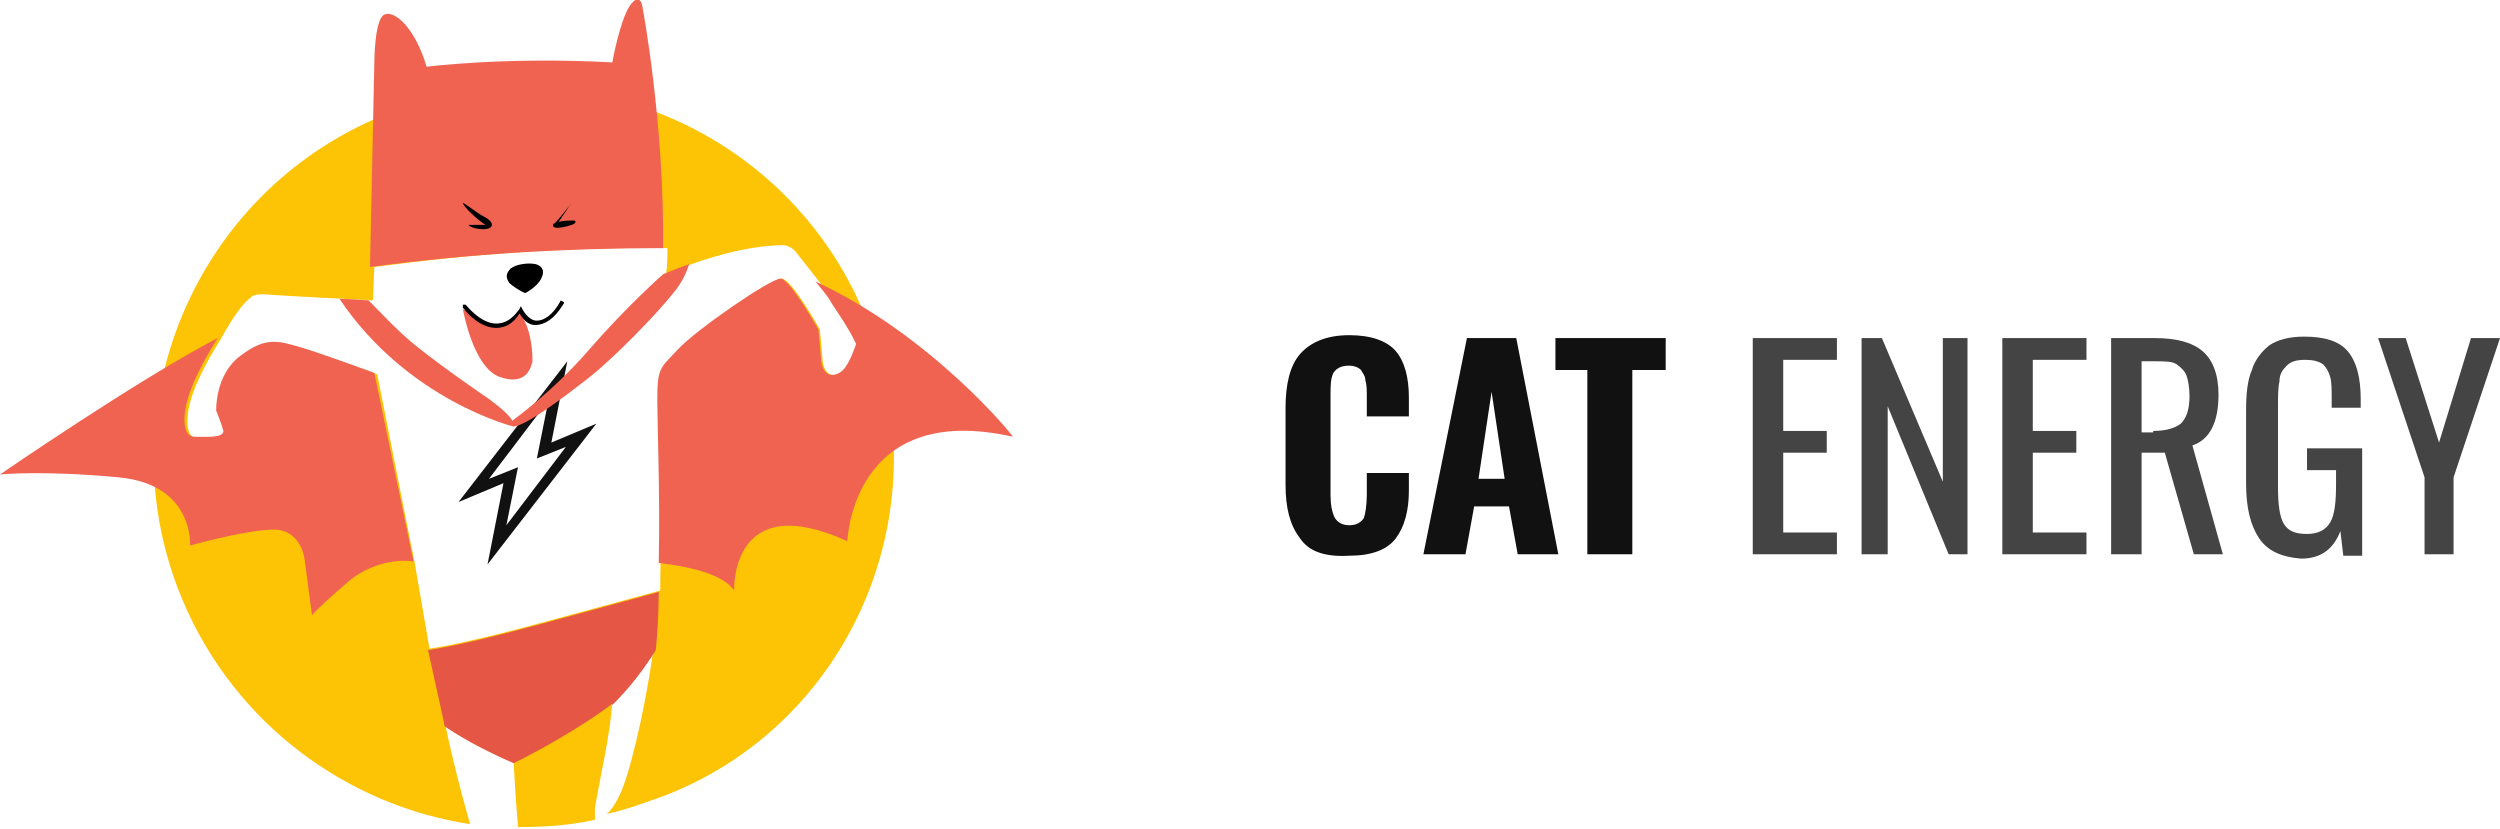
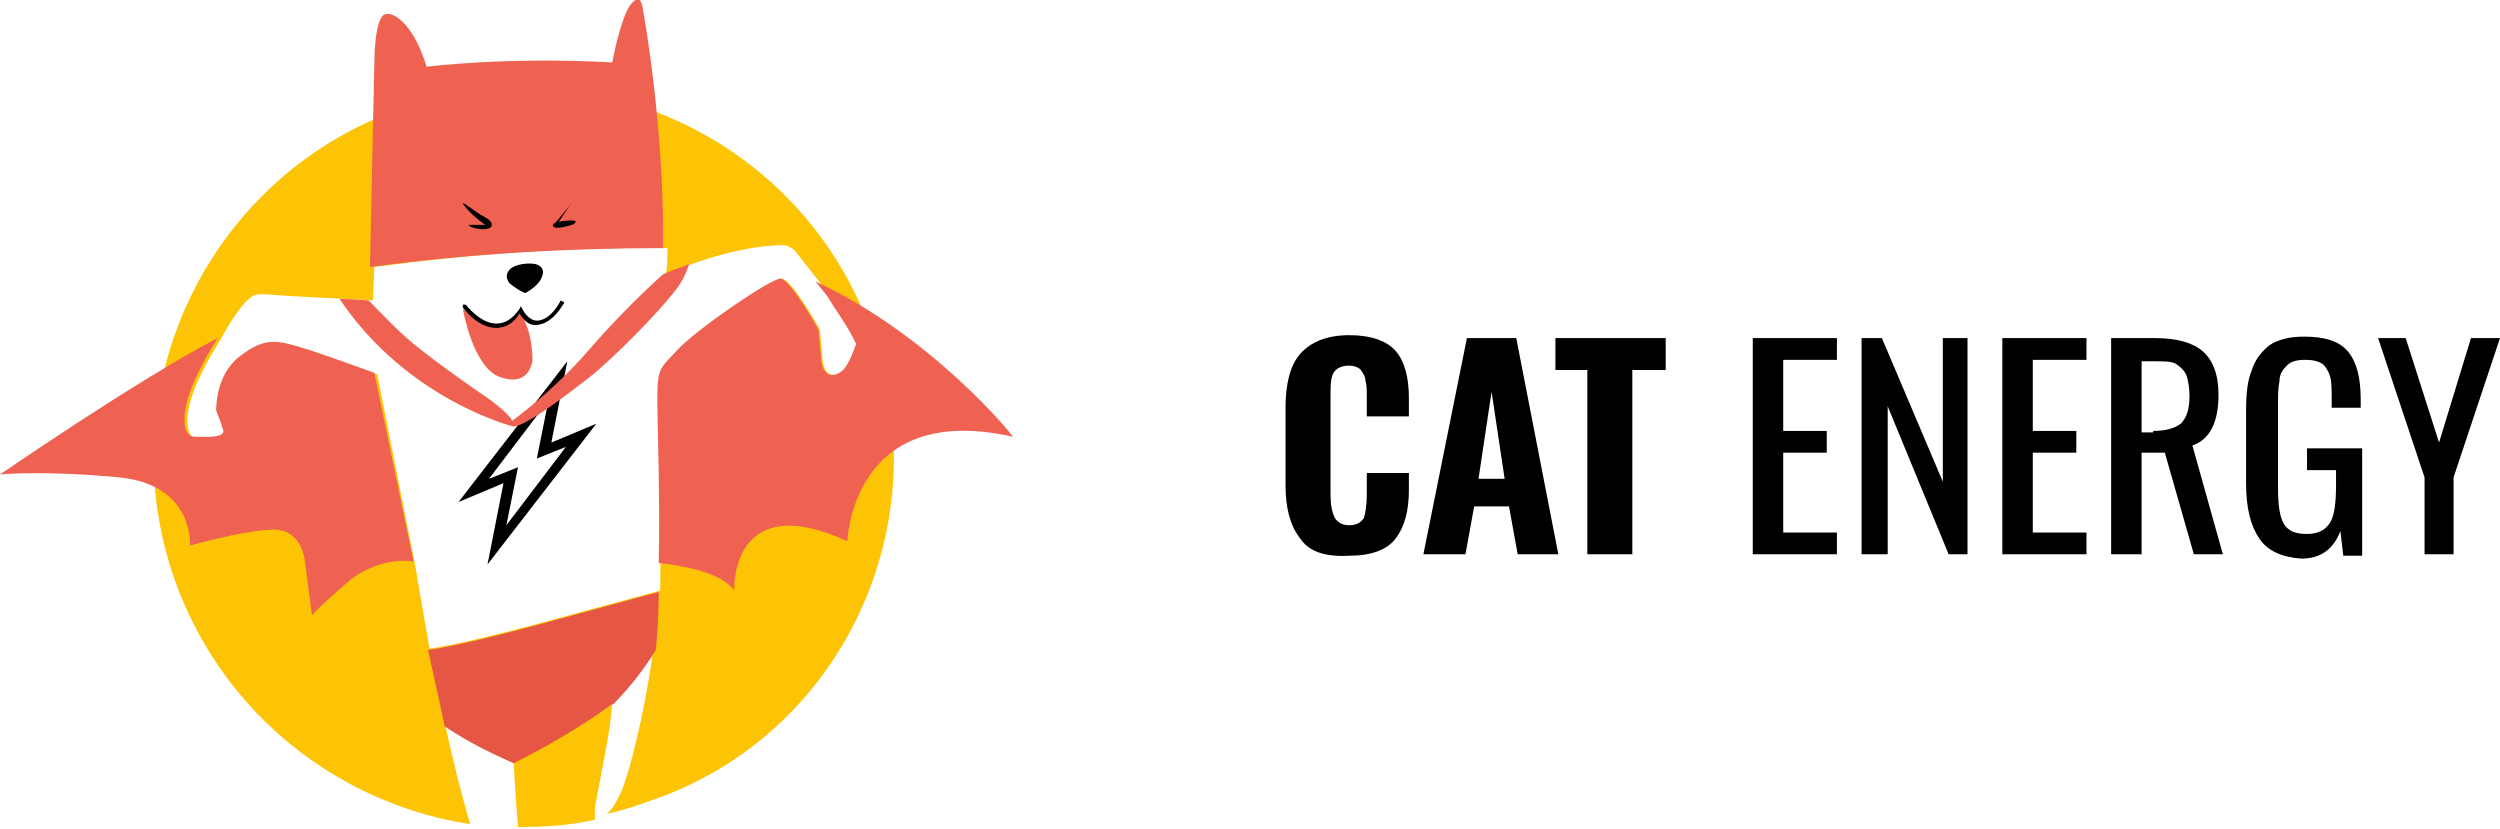
- <svg xmlns="http://www.w3.org/2000/svg" version="1.1" id="Layer_2" x="0px" y="0px" viewBox="0 0 172.3 57.1" style="enable-background:new 0 0 172.3 57.1;" xml:space="preserve">
-   <style type="text/css">
-     .st0 {
-       fill: #FDC305;
-     }
-     .st1 {
-       fill: #F06351;
-     }
-     .st2 {
-       fill: #E55645;
-     }
-     .st3 {
-       fill: #111111;
-     }
-     .st4 {
-       fill: #444444;
-     }
-   </style>
-   <path class="st0" d="M59.6,21.7C54.2,8.7,39.3,2.6,26.3,8S7.1,28.4,12.6,41.4c3.6,8.5,11.3,14.1,19.8,15.4c-0.6-2.1-1.2-4.4-1.7-6.8   c1.5,1,3.1,1.8,4.7,2.5c0,0,0,0,0,0c0,0,0.1,2.1,0.3,4.5c1.8,0,3.5-0.1,5.3-0.5c0-0.2,0-0.4,0-0.8c0.3-1.9,1.1-5.2,1.2-7.4   c1.1-1.1,2.1-2.3,2.9-3.7c0,0,0,0,0,0c0,0.1,0,0.3-0.1,0.4c-0.6,4.2-1.7,8.8-2.4,10c-0.2,0.4-0.5,0.9-0.8,1.1   c1.4-0.3,2.7-0.8,4.1-1.3C58.9,49.7,65.1,34.7,59.6,21.7z M58.2,25.5c-0.4,0.4-1.3,0.7-1.5-0.6c-0.1-1.3-0.2-2.2-0.2-2.2   s-1.9-3.4-2.6-3.5c-0.7,0-5.8,3.5-7.1,4.9c-1.2,1.3-1.4,1.2-1.4,3.5c0,1.7,0.2,8.1,0.1,13.1v0v0c0,0-2.2,0.6-8.1,2.2   c-5.9,1.6-7.8,1.8-7.8,1.8l-1-5.8c0,0,0,0,0,0c0,0,0,0,0,0c0,0,0,0,0,0c0,0,0,0,0,0c0,0,0,0,0,0c0,0,0,0,0,0l-2.6-13.1   c0,0-3.8-1.4-5.2-1.8c-1.4-0.4-2.3-0.7-4,0.6c-1.8,1.3-1.7,3.8-1.7,3.8s0.4,1,0.5,1.4c0,0.5-1.2,0.4-2,0.4s-0.9-1.4-0.3-3.1   c0.6-1.7,1.9-3.7,1.9-3.7s1.2-2.3,2.1-2.9c0,0,0.1-0.3,1.2-0.2c1.1,0.1,7.2,0.4,7.2,0.4l0.1-2.3c6.7-0.9,13.4-1.4,20.2-1.3   c0,0.6,0,1.2-0.1,1.8c0,0,4.4-2,8.1-2c0,0,0.4,0,0.8,0.4c0.3,0.4,2.4,3,2.6,3.4c0.2,0.4,1.2,1.7,1.8,3C59,23.7,58.6,25.1,58.2,25.5z   " />
-   <path class="st1" d="M56.2,19.4c0.5,0.6,0.9,1.1,1,1.3c0.2,0.4,1.2,1.7,1.8,3c0,0-0.4,1.3-0.9,1.8c-0.4,0.4-1.3,0.7-1.5-0.6   c-0.1-1.3-0.2-2.2-0.2-2.2s-1.9-3.4-2.6-3.5c-0.7,0-5.8,3.5-7.1,4.9c-1.2,1.3-1.4,1.2-1.4,3.5c0,1.5,0.2,6.6,0.1,11.2   c1.8,0.2,4.4,0.7,5.2,1.9c0,0-0.3-7.1,7.8-3.4c0,0,0.3-9.7,11.4-7.2C69.9,30.1,64.2,23.1,56.2,19.4z" />
-   <path class="st1" d="M45.7,17.1c0.1-8.5-1.4-16.5-1.4-16.5s-0.1-1.3-0.9-0.2c-0.7,1.1-1.2,3.9-1.2,3.9c-7.4-0.4-12.8,0.3-12.8,0.3   c-0.8-2.7-2.2-3.9-2.9-3.6c-0.7,0.3-0.7,3.3-0.7,3.3l-0.3,14.1C32.2,17.5,39,17.1,45.7,17.1z" />
-   <path class="st2" d="M45.2,44.8c0.1-1.1,0.2-2.5,0.2-4c0,0-2.2,0.6-8.1,2.2c-5.9,1.6-7.8,1.8-7.8,1.8l1.1,5c0,0.1,0,0.2,0.1,0.3   c1.5,1,3.1,1.8,4.7,2.5c4.4-2.2,6.8-4.1,6.8-4.1c0,0,0,0,0,0.1C43.4,47.4,44.4,46.1,45.2,44.8z" />
-   <path d="M31.9,14c0-0.1,1,0.7,1.4,0.9s0.6,0.4,0.6,0.6s-0.3,0.3-0.6,0.3s-0.9-0.1-1-0.3c0,0,0.6,0,0.9,0h0.3   C33.5,15.6,32.1,14.5,31.9,14z" />
-   <path d="M39.3,14.1c0,0-1,1.3-1.1,1.3s-0.2,0.3,0.2,0.3s1.1-0.2,1.2-0.3s0.1-0.2-0.1-0.2c-0.2,0-0.7,0-1,0.1L39.3,14.1   C39.4,14.1,39.4,14,39.3,14.1z" />
-   <path d="M36.2,20.2c0,0,0.8-0.4,1.1-1s0-0.9-0.4-1c-0.5-0.1-1.3,0-1.7,0.3c-0.4,0.4-0.3,0.7-0.1,1C35.3,19.7,35.9,20.1,36.2,20.2z" />
-   <path class="st1" d="M35.8,21.4c0,0-0.2,0.4-0.5,0.6c-0.2,0.2-0.6,0.4-1,0.4c-0.6,0-1.1-0.2-1.5-0.4c-0.2-0.1-0.4-0.3-0.5-0.4   c-0.2-0.2-0.4-0.3-0.4-0.3s0.7,4.1,2.6,4.7c1.8,0.6,2.1-0.7,2.2-1.1c0-0.3,0-2.1-0.8-3.2C35.9,21.4,35.9,21.6,35.8,21.4z" />
-   <g>
-     <path d="M34.2,22.6C34.1,22.6,34.1,22.6,34.2,22.6c-1.3,0-2.3-1.4-2.3-1.4c0-0.1,0-0.2,0-0.2c0.1,0,0.2,0,0.2,0c0,0,1,1.3,2.1,1.3     c0,0,0,0,0,0c0.6,0,1.1-0.3,1.6-1l0.1-0.2l0.1,0.2c0,0,0.4,0.8,1,0.8c0.5,0,1.1-0.4,1.6-1.3c0-0.1,0.1-0.1,0.2,0     c0.1,0,0.1,0.1,0,0.2c-0.6,1-1.3,1.4-1.9,1.4c-0.6,0-0.9-0.5-1.1-0.8C35.4,22.3,34.8,22.6,34.2,22.6z" />
-   </g>
-   <path class="st3" d="M41.1,29.2l-3.1,1.3l1.1-5.6l-7.5,9.7l3.1-1.3l-1.1,5.6L41.1,29.2z M33.7,33l4.1-5.4l-0.8,4l2-0.8l-4.1,5.4   l0.8-4L33.7,33z" />
-   <path class="st1" d="M45.7,18.9c0,0-2.5,2.2-5.1,5.2c-2.5,2.9-5.3,4.9-5.3,4.9c-0.2-0.5-1.6-1.5-1.6-1.5s-3.1-2.1-5.2-3.8   c-1.2-1-2.3-2.2-3.1-3c-0.3,0-1.1-0.1-2-0.1c4.7,7,12,8.8,12,8.8c0.9-0.1,3.3-1.9,5.1-3.3s4.8-4.5,5.9-5.9c0.6-0.7,0.9-1.4,1.1-2   C46.4,18.6,45.7,18.9,45.7,18.9z" />
-   <path class="st1" d="M25.8,25.7c0,0-3.8-1.4-5.2-1.8c-1.4-0.4-2.3-0.7-4,0.6c-1.8,1.3-1.7,3.8-1.7,3.8s0.4,1,0.5,1.4   c0,0.5-1.2,0.4-2,0.4s-0.9-1.4-0.3-3.1c0.6-1.7,1.9-3.7,1.9-3.7c-5.4,2.8-15,9.4-15,9.4s2.9-0.3,8.2,0.2c5.2,0.5,4.9,4.7,4.9,4.7   s3.5-1,5.6-1.1c2.1-0.1,2.3,2.1,2.3,2.1l0.5,3.8c0,0,0.5-0.6,2.6-2.4c1.9-1.5,3.9-1.4,4.4-1.3c0,0,0,0,0,0L25.8,25.7z" />
-   <g>
-     <path class="st3" d="M89.6,37.1c-0.7-0.9-1-2.1-1-3.7v-5.3c0-1.6,0.3-2.9,1-3.7c0.7-0.8,1.8-1.3,3.4-1.3c1.5,0,2.6,0.4,3.2,1.1     c0.6,0.7,0.9,1.8,0.9,3.2v1.3h-2.9v-1.4c0-0.4,0-0.8-0.1-1.1c0-0.3-0.2-0.5-0.3-0.7c-0.2-0.2-0.5-0.3-0.8-0.3     c-0.6,0-0.9,0.2-1.1,0.5c-0.2,0.4-0.2,0.9-0.2,1.6v6.8c0,0.7,0.1,1.2,0.3,1.6c0.2,0.3,0.5,0.5,1,0.5c0.5,0,0.8-0.2,1-0.5     c0.1-0.3,0.2-0.9,0.2-1.6v-1.5h2.9v1.2c0,1.4-0.3,2.5-0.9,3.3c-0.6,0.8-1.7,1.2-3.2,1.2C91.3,38.4,90.2,38,89.6,37.1z" />
-     <path class="st3" d="M101.1,23.3h3.4l2.9,14.9h-2.8l-0.6-3.3h-2.4l-0.6,3.3h-2.9L101.1,23.3z M103.7,33l-0.9-6l-0.9,6H103.7z" />
-     <path class="st3" d="M109.5,25.5h-2.3v-2.2h7.6v2.2h-2.3v12.7h-3.1V25.5z" />
-     <path class="st4" d="M120.8,23.3h5.8v1.5h-3.7v4.9h3v1.5h-3v5.5h3.7v1.5h-5.8V23.3z" />
-     <path class="st4" d="M128.3,23.3h1.4l4.2,9.9v-9.9h1.7v14.9h-1.3L130.1,28v10.2h-1.8V23.3z" />
-     <path class="st4" d="M138,23.3h5.8v1.5h-3.7v4.9h3v1.5h-3v5.5h3.7v1.5H138V23.3z" />
-     <path class="st4" d="M145.5,23.3h3c1.5,0,2.6,0.3,3.3,0.9c0.7,0.6,1.1,1.6,1.1,3c0,1.9-0.6,3.1-1.8,3.5l2.1,7.5h-2l-2-7h-1.6v7     h-2.1V23.3z M148.4,29.7c0.9,0,1.5-0.2,1.9-0.5c0.4-0.4,0.6-1,0.6-1.9c0-0.6-0.1-1.1-0.2-1.4c-0.1-0.3-0.4-0.6-0.7-0.8     c-0.3-0.2-0.8-0.2-1.5-0.2h-0.9v4.9H148.4z" />
-     <path class="st4" d="M155.7,37.1c-0.6-0.9-0.9-2.1-0.9-3.8v-5c0-1.2,0.1-2.1,0.4-2.8c0.2-0.7,0.7-1.3,1.2-1.7     c0.6-0.4,1.4-0.6,2.4-0.6c1.4,0,2.4,0.3,3,1c0.6,0.7,0.9,1.8,0.9,3.3v0.6h-2v-0.5c0-0.7,0-1.3-0.1-1.6c-0.1-0.4-0.3-0.7-0.5-0.9     c-0.3-0.2-0.7-0.3-1.2-0.3c-0.6,0-1,0.1-1.3,0.4c-0.3,0.3-0.5,0.6-0.5,1.1c-0.1,0.4-0.1,1-0.1,1.8v5.5c0,1.1,0.1,2,0.4,2.5     c0.3,0.5,0.8,0.7,1.6,0.7c0.8,0,1.3-0.3,1.6-0.8c0.3-0.5,0.4-1.4,0.4-2.6v-1H159v-1.5h3.8v7.4h-1.3l-0.2-1.7     c-0.5,1.3-1.4,1.9-2.7,1.9C157.3,38.4,156.3,38,155.7,37.1z" />
-     <path class="st4" d="M167.1,32.9l-3.2-9.6h1.9l2.3,7.2l2.2-7.2h2l-3.2,9.6v5.3h-2V32.9z" />
-   </g>
+ <svg xmlns="http://www.w3.org/2000/svg" id="Layer_2" viewBox="0 0 172.3 57.1">
+   <path d="M59.6 21.7C54.2 8.7 39.3 2.6 26.3 8S7.1 28.4 12.6 41.4c3.6 8.5 11.3 14.1 19.8 15.4-.6-2.1-1.2-4.4-1.7-6.8 1.5 1 3.1 1.8 4.7 2.5 0 0 .1 2.1.3 4.5 1.8 0 3.5-.1 5.3-.5v-.8c.3-1.9 1.1-5.2 1.2-7.4 1.1-1.1 2.1-2.3 2.9-3.7 0 .1 0 .3-.1.4-.6 4.2-1.7 8.8-2.4 10-.2.4-.5.9-.8 1.1 1.4-.3 2.7-.8 4.1-1.3 13-5.1 19.2-20.1 13.7-33.1zm-1.4 3.8c-.4.4-1.3.7-1.5-.6-.1-1.3-.2-2.2-.2-2.2s-1.9-3.4-2.6-3.5c-.7 0-5.8 3.5-7.1 4.9-1.2 1.3-1.4 1.2-1.4 3.5 0 1.7.2 8.1.1 13.1 0 0-2.2.6-8.1 2.2-5.9 1.6-7.8 1.8-7.8 1.8l-1-5.8L26 25.8s-3.8-1.4-5.2-1.8c-1.4-.4-2.3-.7-4 .6-1.8 1.3-1.7 3.8-1.7 3.8s.4 1 .5 1.4c0 .5-1.2.4-2 .4s-.9-1.4-.3-3.1c.6-1.7 1.9-3.7 1.9-3.7s1.2-2.3 2.1-2.9c0 0 .1-.3 1.2-.2 1.1.1 7.2.4 7.2.4l.1-2.3c6.7-.9 13.4-1.4 20.2-1.3 0 .6 0 1.2-.1 1.8 0 0 4.4-2 8.1-2 0 0 .4 0 .8.4.3.4 2.4 3 2.6 3.4.2.4 1.2 1.7 1.8 3-.2 0-.6 1.4-1 1.8z" fill="#fdc305" />
+   <path d="M56.2 19.4c.5.6.9 1.1 1 1.3.2.4 1.2 1.7 1.8 3 0 0-.4 1.3-.9 1.8-.4.4-1.3.7-1.5-.6-.1-1.3-.2-2.2-.2-2.2s-1.9-3.4-2.6-3.5c-.7 0-5.8 3.5-7.1 4.9-1.2 1.3-1.4 1.2-1.4 3.5 0 1.5.2 6.6.1 11.2 1.8.2 4.4.7 5.2 1.9 0 0-.3-7.1 7.8-3.4 0 0 .3-9.7 11.4-7.2.1 0-5.6-7-13.6-10.7zm-10.5-2.3C45.8 8.6 44.3.6 44.3.6s-.1-1.3-.9-.2c-.7 1.1-1.2 3.9-1.2 3.9-7.4-.4-12.8.3-12.8.3-.8-2.7-2.2-3.9-2.9-3.6-.7.3-.7 3.3-.7 3.3l-.3 14.1c6.7-.9 13.5-1.3 20.2-1.3z" fill="#ef6251" />
+   <path d="M45.2 44.8c.1-1.1.2-2.5.2-4 0 0-2.2.6-8.1 2.2-5.9 1.6-7.8 1.8-7.8 1.8l1.1 5c0 .1 0 .2.1.3 1.5 1 3.1 1.8 4.7 2.5 4.4-2.2 6.8-4.1 6.8-4.1v.1c1.2-1.2 2.2-2.5 3-3.8z" fill="#e55645" />
+   <path d="M31.9 14c0-.1 1 .7 1.4.9s.6.4.6.6-.3.3-.6.3-.9-.1-1-.3h1.2c0 .1-1.4-1-1.6-1.5zm7.4.1s-1 1.3-1.1 1.3-.2.3.2.3 1.1-.2 1.2-.3.1-.2-.1-.2-.7 0-1 .1l.8-1.2c.1 0 .1-.1 0 0zm-3.1 6.1s.8-.4 1.1-1 0-.9-.4-1c-.5-.1-1.3 0-1.7.3-.4.4-.3.7-.1 1 .2.2.8.6 1.1.7z" />
+   <path d="M35.8 21.4s-.2.4-.5.6c-.2.2-.6.4-1 .4-.6 0-1.1-.2-1.5-.4-.2-.1-.4-.3-.5-.4-.2-.2-.4-.3-.4-.3s.7 4.1 2.6 4.7c1.8.6 2.1-.7 2.2-1.1 0-.3 0-2.1-.8-3.2 0-.3 0-.1-.1-.3z" fill="#ef6251" />
+   <path d="M34.2 22.6c-.1 0-.1 0 0 0-1.3 0-2.3-1.4-2.3-1.4V21h.2s1 1.3 2.1 1.3c.6 0 1.1-.3 1.6-1l.1-.2.1.2s.4.8 1 .8c.5 0 1.1-.4 1.6-1.3 0-.1.1-.1.2 0 .1 0 .1.1 0 .2-.6 1-1.3 1.4-1.9 1.4-.6 0-.9-.5-1.1-.8-.4.7-1 1-1.6 1z" />
+   <path d="M41.1 29.2L38 30.5l1.1-5.6-7.5 9.7 3.1-1.3-1.1 5.6 7.5-9.7zM33.7 33l4.1-5.4-.8 4 2-.8-4.1 5.4.8-4-2 .8z" />
+   <path d="M45.7 18.9s-2.5 2.2-5.1 5.2C38.1 27 35.3 29 35.3 29c-.2-.5-1.6-1.5-1.6-1.5s-3.1-2.1-5.2-3.8c-1.2-1-2.3-2.2-3.1-3-.3 0-1.1-.1-2-.1 4.7 7 12 8.8 12 8.8.9-.1 3.3-1.9 5.1-3.3s4.8-4.5 5.9-5.9c.6-.7.9-1.4 1.1-2-1.1.4-1.8.7-1.8.7zm-19.9 6.8s-3.8-1.4-5.2-1.8c-1.4-.4-2.3-.7-4 .6-1.8 1.3-1.7 3.8-1.7 3.8s.4 1 .5 1.4c0 .5-1.2.4-2 .4s-.9-1.4-.3-3.1c.6-1.7 1.9-3.7 1.9-3.7-5.4 2.8-15 9.4-15 9.4s2.9-.3 8.2.2c5.2.5 4.9 4.7 4.9 4.7s3.5-1 5.6-1.1c2.1-.1 2.3 2.1 2.3 2.1l.5 3.8s.5-.6 2.6-2.4c1.9-1.5 3.9-1.4 4.4-1.3l-2.7-13z" fill="#ef6251" />
+   <path d="M89.6 37.1c-.7-.9-1-2.1-1-3.7v-5.3c0-1.6.3-2.9 1-3.7.7-.8 1.8-1.3 3.4-1.3 1.5 0 2.6.4 3.2 1.1.6.7.9 1.8.9 3.2v1.3h-2.9v-1.4c0-.4 0-.8-.1-1.1 0-.3-.2-.5-.3-.7-.2-.2-.5-.3-.8-.3-.6 0-.9.2-1.1.5-.2.4-.2.9-.2 1.6v6.8c0 .7.1 1.2.3 1.6.2.3.5.5 1 .5s.8-.2 1-.5c.1-.3.2-.9.2-1.6v-1.5h2.9v1.2c0 1.4-.3 2.5-.9 3.3-.6.8-1.7 1.2-3.2 1.2-1.7.1-2.8-.3-3.4-1.2zm11.5-13.8h3.4l2.9 14.9h-2.8l-.6-3.3h-2.4l-.6 3.3h-2.9l3-14.9zm2.6 9.7l-.9-6-.9 6h1.8zm5.8-7.5h-2.3v-2.2h7.6v2.2h-2.3v12.7h-3.1V25.5z" />
+   <path d="M120.8 23.3h5.8v1.5h-3.7v4.9h3v1.5h-3v5.5h3.7v1.5h-5.8V23.3zm7.5 0h1.4l4.2 9.9v-9.9h1.7v14.9h-1.3L130.1 28v10.2h-1.8V23.3zm9.7 0h5.8v1.5h-3.7v4.9h3v1.5h-3v5.5h3.7v1.5H138V23.3zm7.5 0h3c1.5 0 2.6.3 3.3.9.7.6 1.1 1.6 1.1 3 0 1.9-.6 3.1-1.8 3.5l2.1 7.5h-2l-2-7h-1.6v7h-2.1V23.3zm2.9 6.4c.9 0 1.5-.2 1.9-.5.4-.4.6-1 .6-1.9 0-.6-.1-1.1-.2-1.4-.1-.3-.4-.6-.7-.8-.3-.2-.8-.2-1.5-.2h-.9v4.9h.8zm7.3 7.4c-.6-.9-.9-2.1-.9-3.8v-5c0-1.2.1-2.1.4-2.8.2-.7.7-1.3 1.2-1.7.6-.4 1.4-.6 2.4-.6 1.4 0 2.4.3 3 1 .6.7.9 1.8.9 3.3v.6h-2v-.5c0-.7 0-1.3-.1-1.6-.1-.4-.3-.7-.5-.9-.3-.2-.7-.3-1.2-.3-.6 0-1 .1-1.3.4-.3.3-.5.6-.5 1.1-.1.4-.1 1-.1 1.8v5.5c0 1.1.1 2 .4 2.5.3.5.8.7 1.6.7s1.3-.3 1.6-.8c.3-.5.4-1.4.4-2.6v-1h-2v-1.5h3.8v7.4h-1.3l-.2-1.7c-.5 1.3-1.4 1.9-2.7 1.9-1.3-.1-2.3-.5-2.9-1.4zm11.4-4.2l-3.2-9.6h1.9l2.3 7.2 2.2-7.2h2l-3.2 9.6v5.3h-2v-5.3z" />
</svg>
